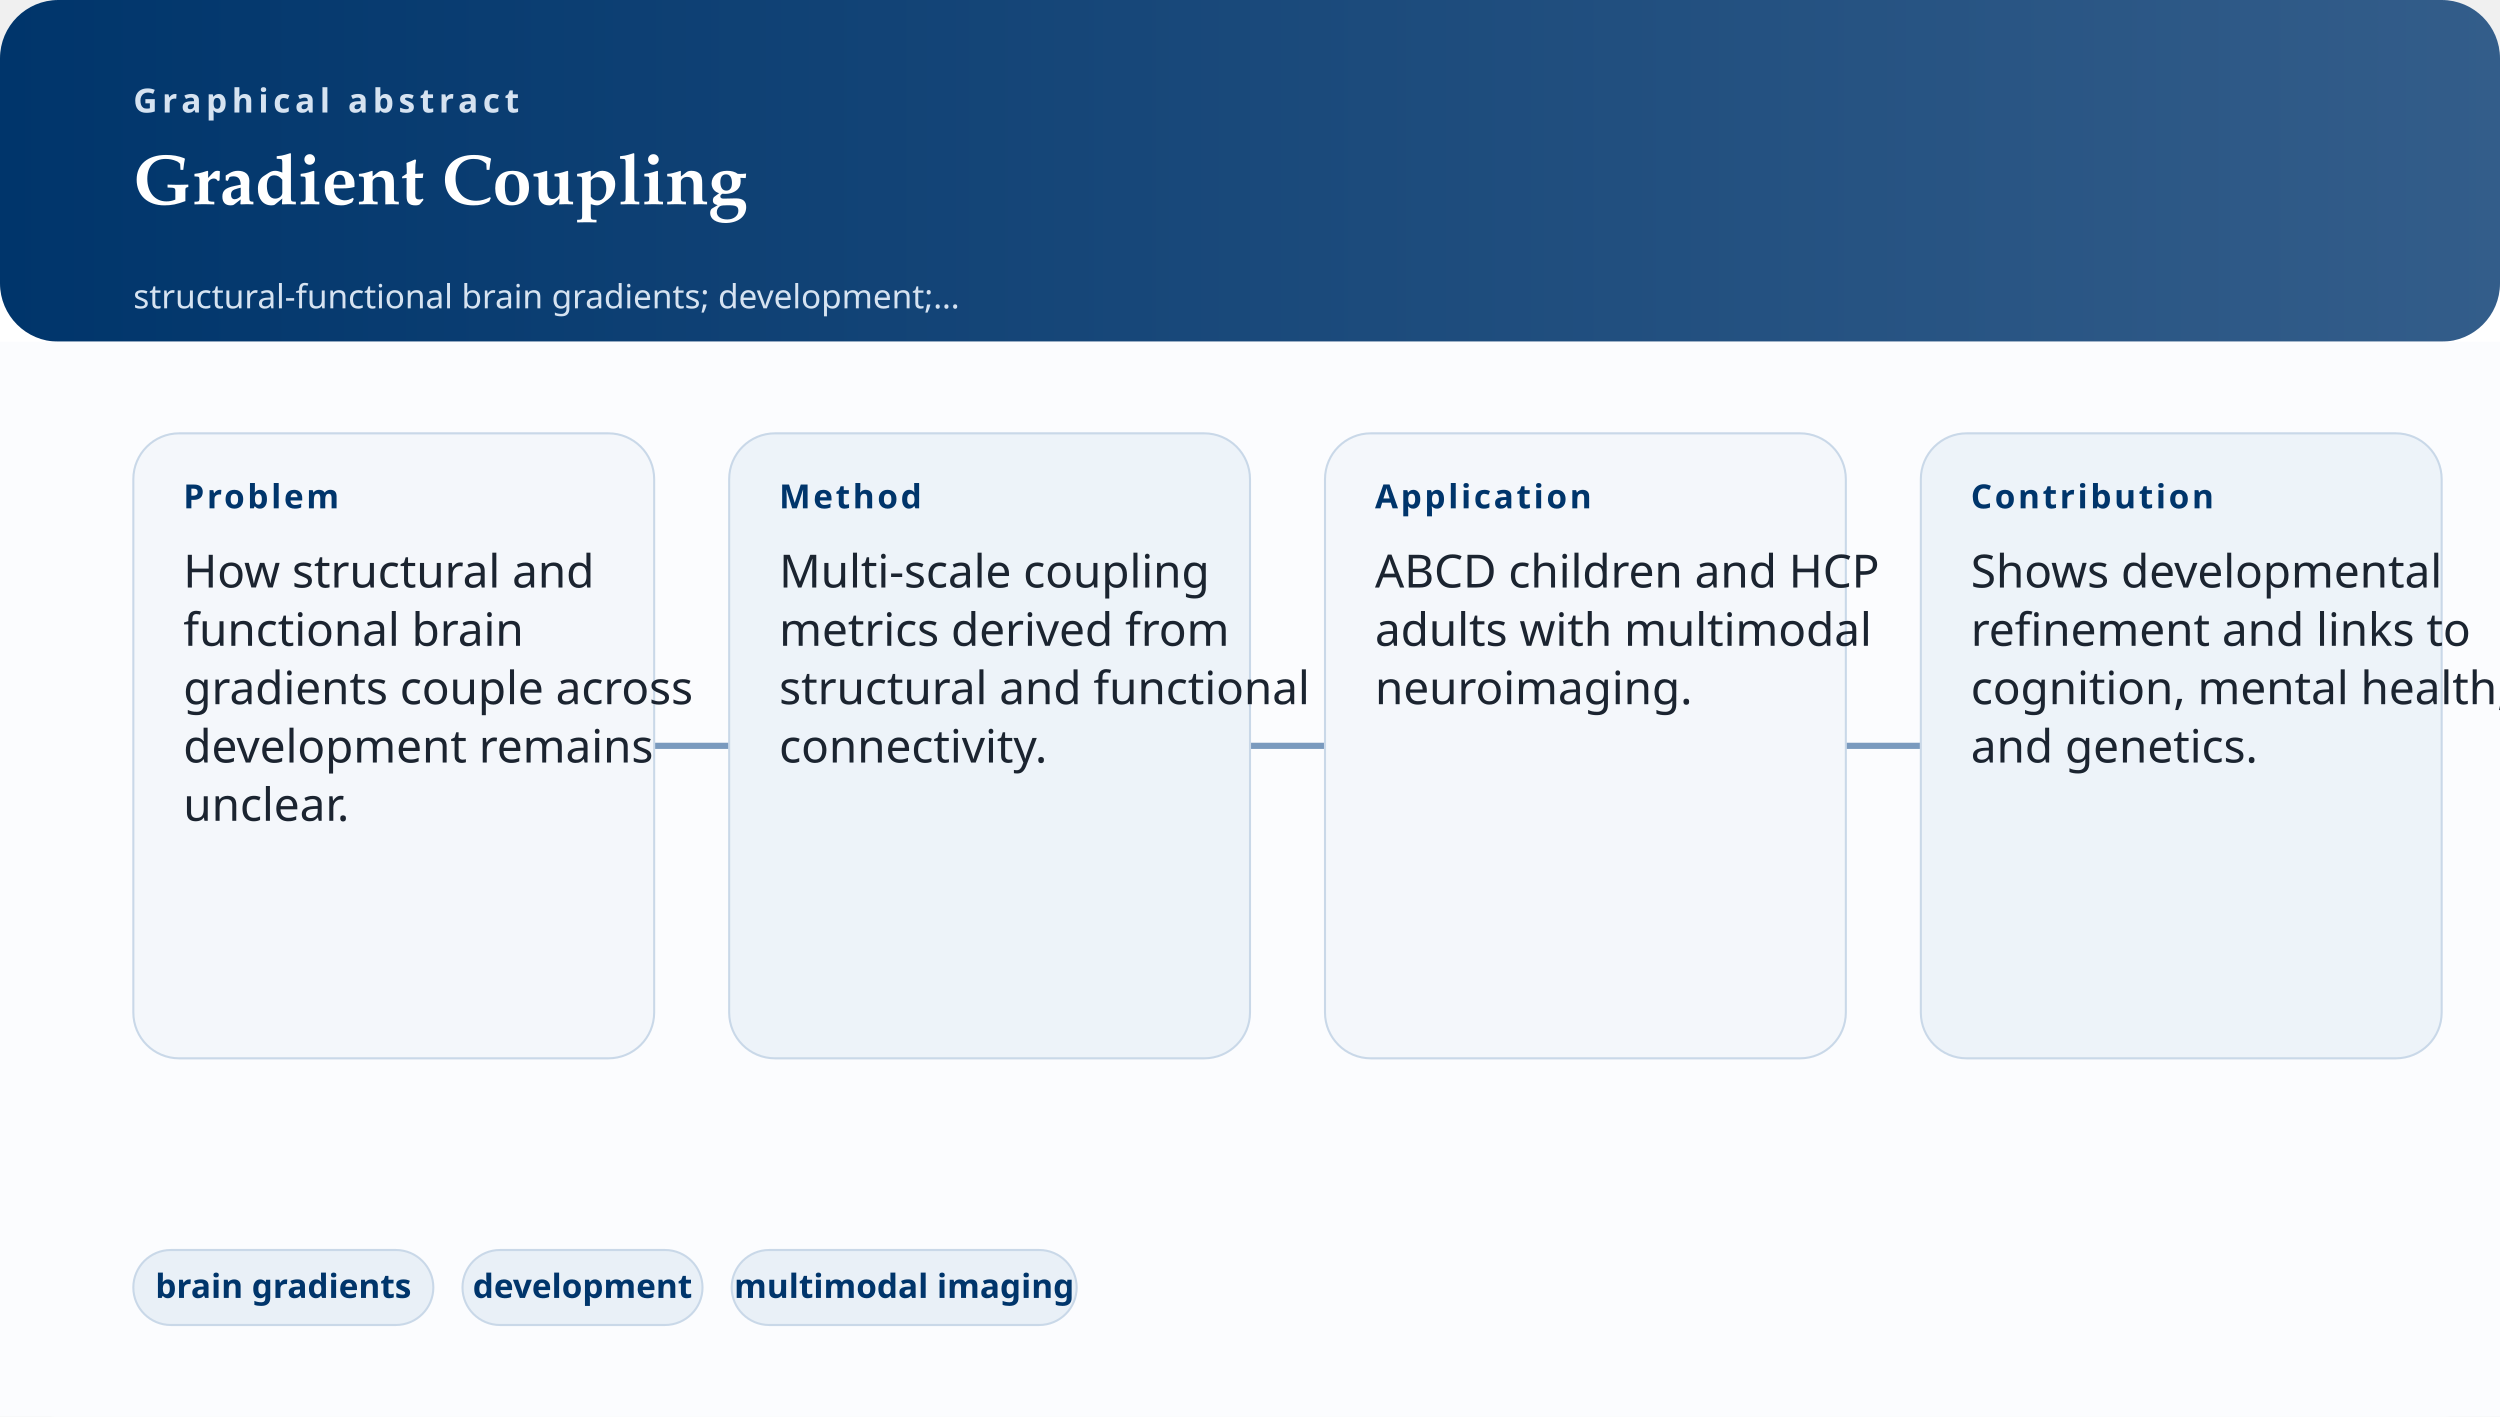
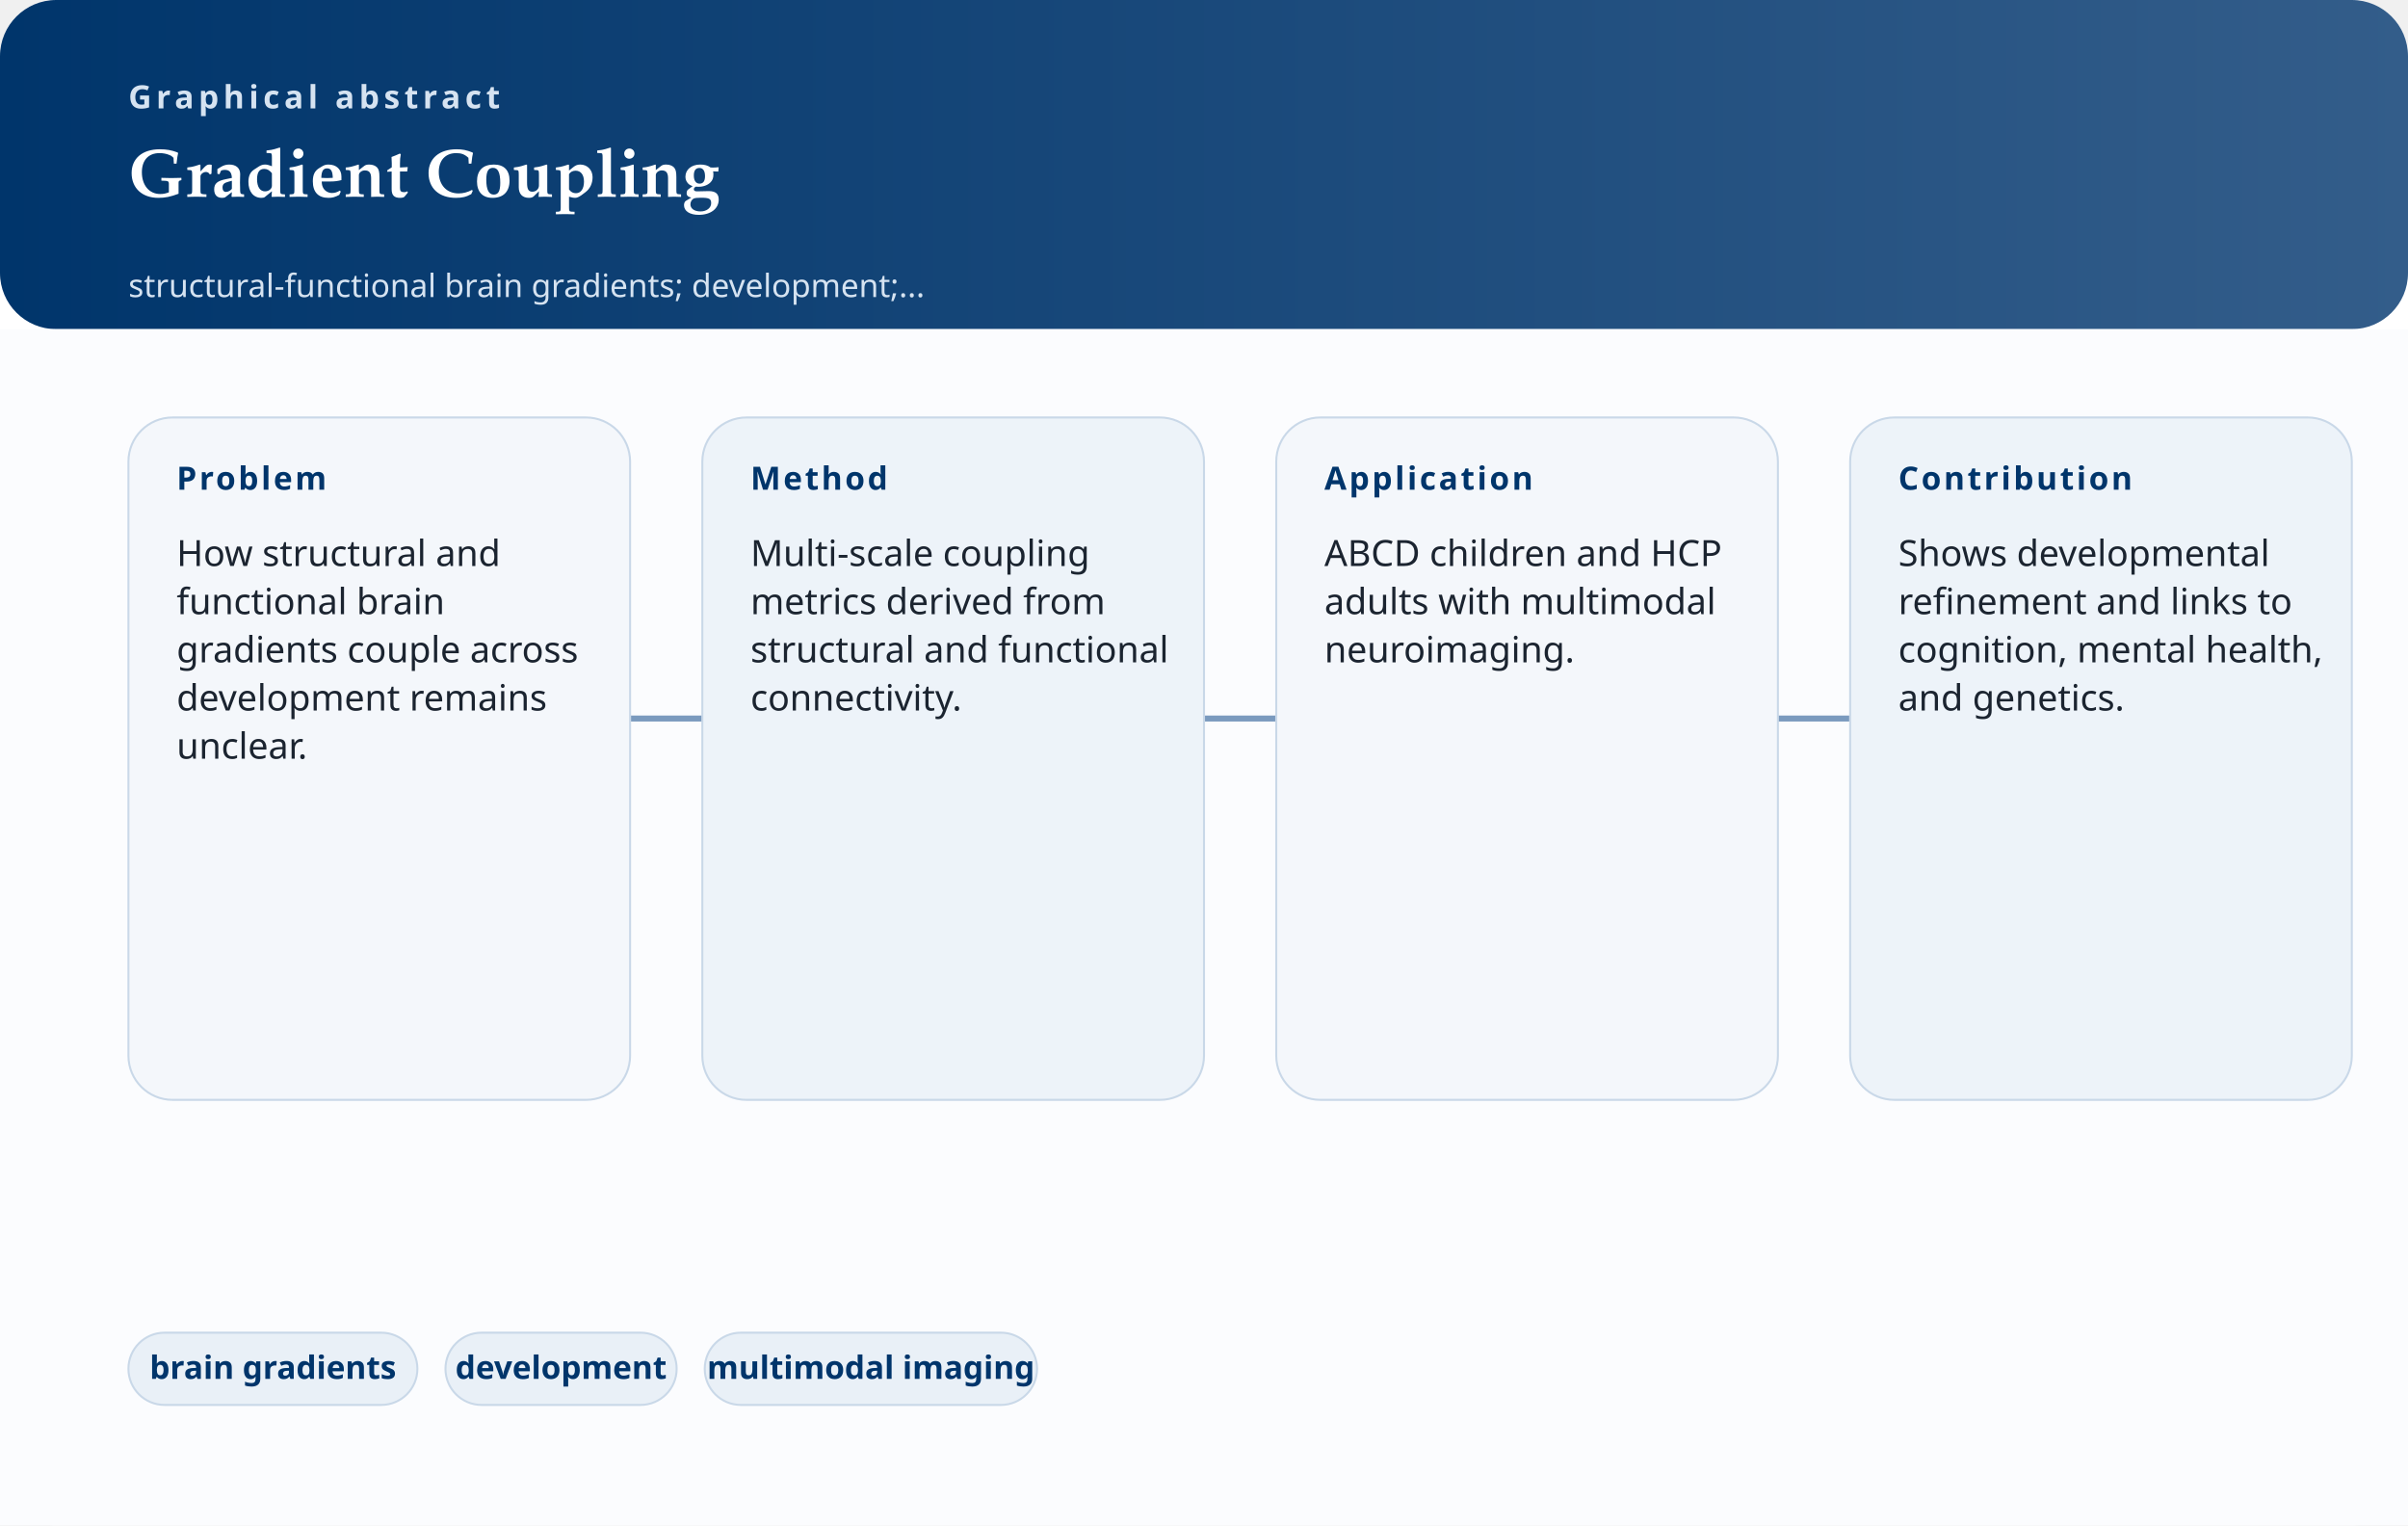
- <svg xmlns="http://www.w3.org/2000/svg" width="1200" height="680" viewBox="0 0 1200 680" fill="none" role="img" aria-labelledby="gradient-coupling-development-behavior-genetics-title gradient-coupling-development-behavior-genetics-desc">
+ <svg xmlns="http://www.w3.org/2000/svg" width="1200" height="760" viewBox="0 0 1200 760" fill="none" role="img" aria-labelledby="gradient-coupling-development-behavior-genetics-title gradient-coupling-development-behavior-genetics-desc">
  <defs>
    <linearGradient id="headerGradient" x1="0" y1="0" x2="1200" y2="0" gradientUnits="userSpaceOnUse">
      <stop stop-color="#00356B" />
      <stop offset="1" stop-color="#335D8A" />
    </linearGradient>
  </defs>
-   <rect width="1200" height="680" rx="28" fill="#FFFFFF" />
+   <rect width="1200" height="760" rx="28" fill="#FFFFFF" />
  <rect width="1200" height="164" rx="28" fill="url(#headerGradient)" />
-   <rect y="164" width="1200" height="516" rx="0" fill="#FBFCFE" />
+   <rect y="164" width="1200" height="596" rx="0" fill="#FBFCFE" />
  <style>
    .kicker { font: 700 16px 'Aptos', 'Segoe UI', sans-serif; letter-spacing: 0.14em; text-transform: uppercase; fill: #D6E3F1; }
    .title { font: 700 34px 'Iowan Old Style', 'Palatino Linotype', serif; fill: #FFFFFF; }
    .subtitle { font: 500 16px 'Aptos', 'Segoe UI', sans-serif; fill: #D6E3F1; }
    .panel-label { font: 700 16px 'Aptos', 'Segoe UI', sans-serif; letter-spacing: 0.08em; text-transform: uppercase; fill: #00356B; }
-     .panel-text { font: 500 22px 'Aptos', 'Segoe UI', sans-serif; fill: #1B2430; }
+     .panel-text { font: 500 18px 'Aptos', 'Segoe UI', sans-serif; fill: #1B2430; }
    .chip-text { font: 600 16px 'Aptos', 'Segoe UI', sans-serif; fill: #00356B; }
  </style>
  <text x="64" y="54" class="kicker">Graphical abstract</text>
  <text x="64" y="98" class="title">
    <tspan x="64" dy="0">Gradient Coupling</tspan>
  </text>
  <text x="64" y="148" class="subtitle">
-     <tspan x="64" dy="0">structural-functional brain gradients; development;…</tspan>
+     <tspan x="64" dy="0">structural-functional brain gradients; development;...</tspan>
  </text>
  <line x1="314" y1="358" x2="350" y2="358" stroke="#7A9ABE" stroke-width="3" stroke-linecap="round" />
  <line x1="600" y1="358" x2="636" y2="358" stroke="#7A9ABE" stroke-width="3" stroke-linecap="round" />
  <line x1="886" y1="358" x2="922" y2="358" stroke="#7A9ABE" stroke-width="3" stroke-linecap="round" />
  <g>
-     <rect x="64" y="208" width="250" height="300" rx="22" fill="#F4F7FB" stroke="#C9D8E8" />
+     <rect x="64" y="208" width="250" height="340" rx="22" fill="#F4F7FB" stroke="#C9D8E8" />
    <text x="88" y="244" class="panel-label">Problem</text>
    <text x="88" y="282" class="panel-text">
      <tspan x="88" dy="0">How structural and</tspan>
-       <tspan x="88" dy="28">functional brain</tspan>
-       <tspan x="88" dy="28">gradients couple across</tspan>
-       <tspan x="88" dy="28">development remains</tspan>
-       <tspan x="88" dy="28">unclear.</tspan>
+       <tspan x="88" dy="24">functional brain</tspan>
+       <tspan x="88" dy="24">gradients couple across</tspan>
+       <tspan x="88" dy="24">development remains</tspan>
+       <tspan x="88" dy="24">unclear.</tspan>
    </text>
  </g>
  <g>
-     <rect x="350" y="208" width="250" height="300" rx="22" fill="#EDF3F9" stroke="#C9D8E8" />
+     <rect x="350" y="208" width="250" height="340" rx="22" fill="#EDF3F9" stroke="#C9D8E8" />
    <text x="374" y="244" class="panel-label">Method</text>
    <text x="374" y="282" class="panel-text">
      <tspan x="374" dy="0">Multi-scale coupling</tspan>
-       <tspan x="374" dy="28">metrics derived from</tspan>
-       <tspan x="374" dy="28">structural and functional</tspan>
-       <tspan x="374" dy="28">connectivity.</tspan>
+       <tspan x="374" dy="24">metrics derived from</tspan>
+       <tspan x="374" dy="24">structural and functional</tspan>
+       <tspan x="374" dy="24">connectivity.</tspan>
    </text>
  </g>
  <g>
-     <rect x="636" y="208" width="250" height="300" rx="22" fill="#F4F7FB" stroke="#C9D8E8" />
+     <rect x="636" y="208" width="250" height="340" rx="22" fill="#F4F7FB" stroke="#C9D8E8" />
    <text x="660" y="244" class="panel-label">Application</text>
    <text x="660" y="282" class="panel-text">
      <tspan x="660" dy="0">ABCD children and HCP</tspan>
-       <tspan x="660" dy="28">adults with multimodal</tspan>
-       <tspan x="660" dy="28">neuroimaging.</tspan>
+       <tspan x="660" dy="24">adults with multimodal</tspan>
+       <tspan x="660" dy="24">neuroimaging.</tspan>
    </text>
  </g>
  <g>
-     <rect x="922" y="208" width="250" height="300" rx="22" fill="#EDF3F9" stroke="#C9D8E8" />
+     <rect x="922" y="208" width="250" height="340" rx="22" fill="#EDF3F9" stroke="#C9D8E8" />
    <text x="946" y="244" class="panel-label">Contribution</text>
    <text x="946" y="282" class="panel-text">
      <tspan x="946" dy="0">Shows developmental</tspan>
-       <tspan x="946" dy="28">refinement and links to</tspan>
-       <tspan x="946" dy="28">cognition, mental health,</tspan>
-       <tspan x="946" dy="28">and genetics.</tspan>
+       <tspan x="946" dy="24">refinement and links to</tspan>
+       <tspan x="946" dy="24">cognition, mental health,</tspan>
+       <tspan x="946" dy="24">and genetics.</tspan>
    </text>
  </g>
-   <g transform="translate(64, 600)">
+   <g transform="translate(64, 664)">
    <rect width="144" height="36" rx="18" fill="#E9F0F7" stroke="#C9D8E8" />
    <text x="72" y="23" class="chip-text" text-anchor="middle">brain gradients</text>
  </g>
-   <g transform="translate(222, 600)">
+   <g transform="translate(222, 664)">
    <rect width="115.2" height="36" rx="18" fill="#E9F0F7" stroke="#C9D8E8" />
    <text x="57.6" y="23" class="chip-text" text-anchor="middle">development</text>
  </g>
-   <g transform="translate(351.2, 600)">
+   <g transform="translate(351.2, 664)">
    <rect width="165.6" height="36" rx="18" fill="#E9F0F7" stroke="#C9D8E8" />
    <text x="82.8" y="23" class="chip-text" text-anchor="middle">multimodal imaging</text>
  </g>
</svg>
